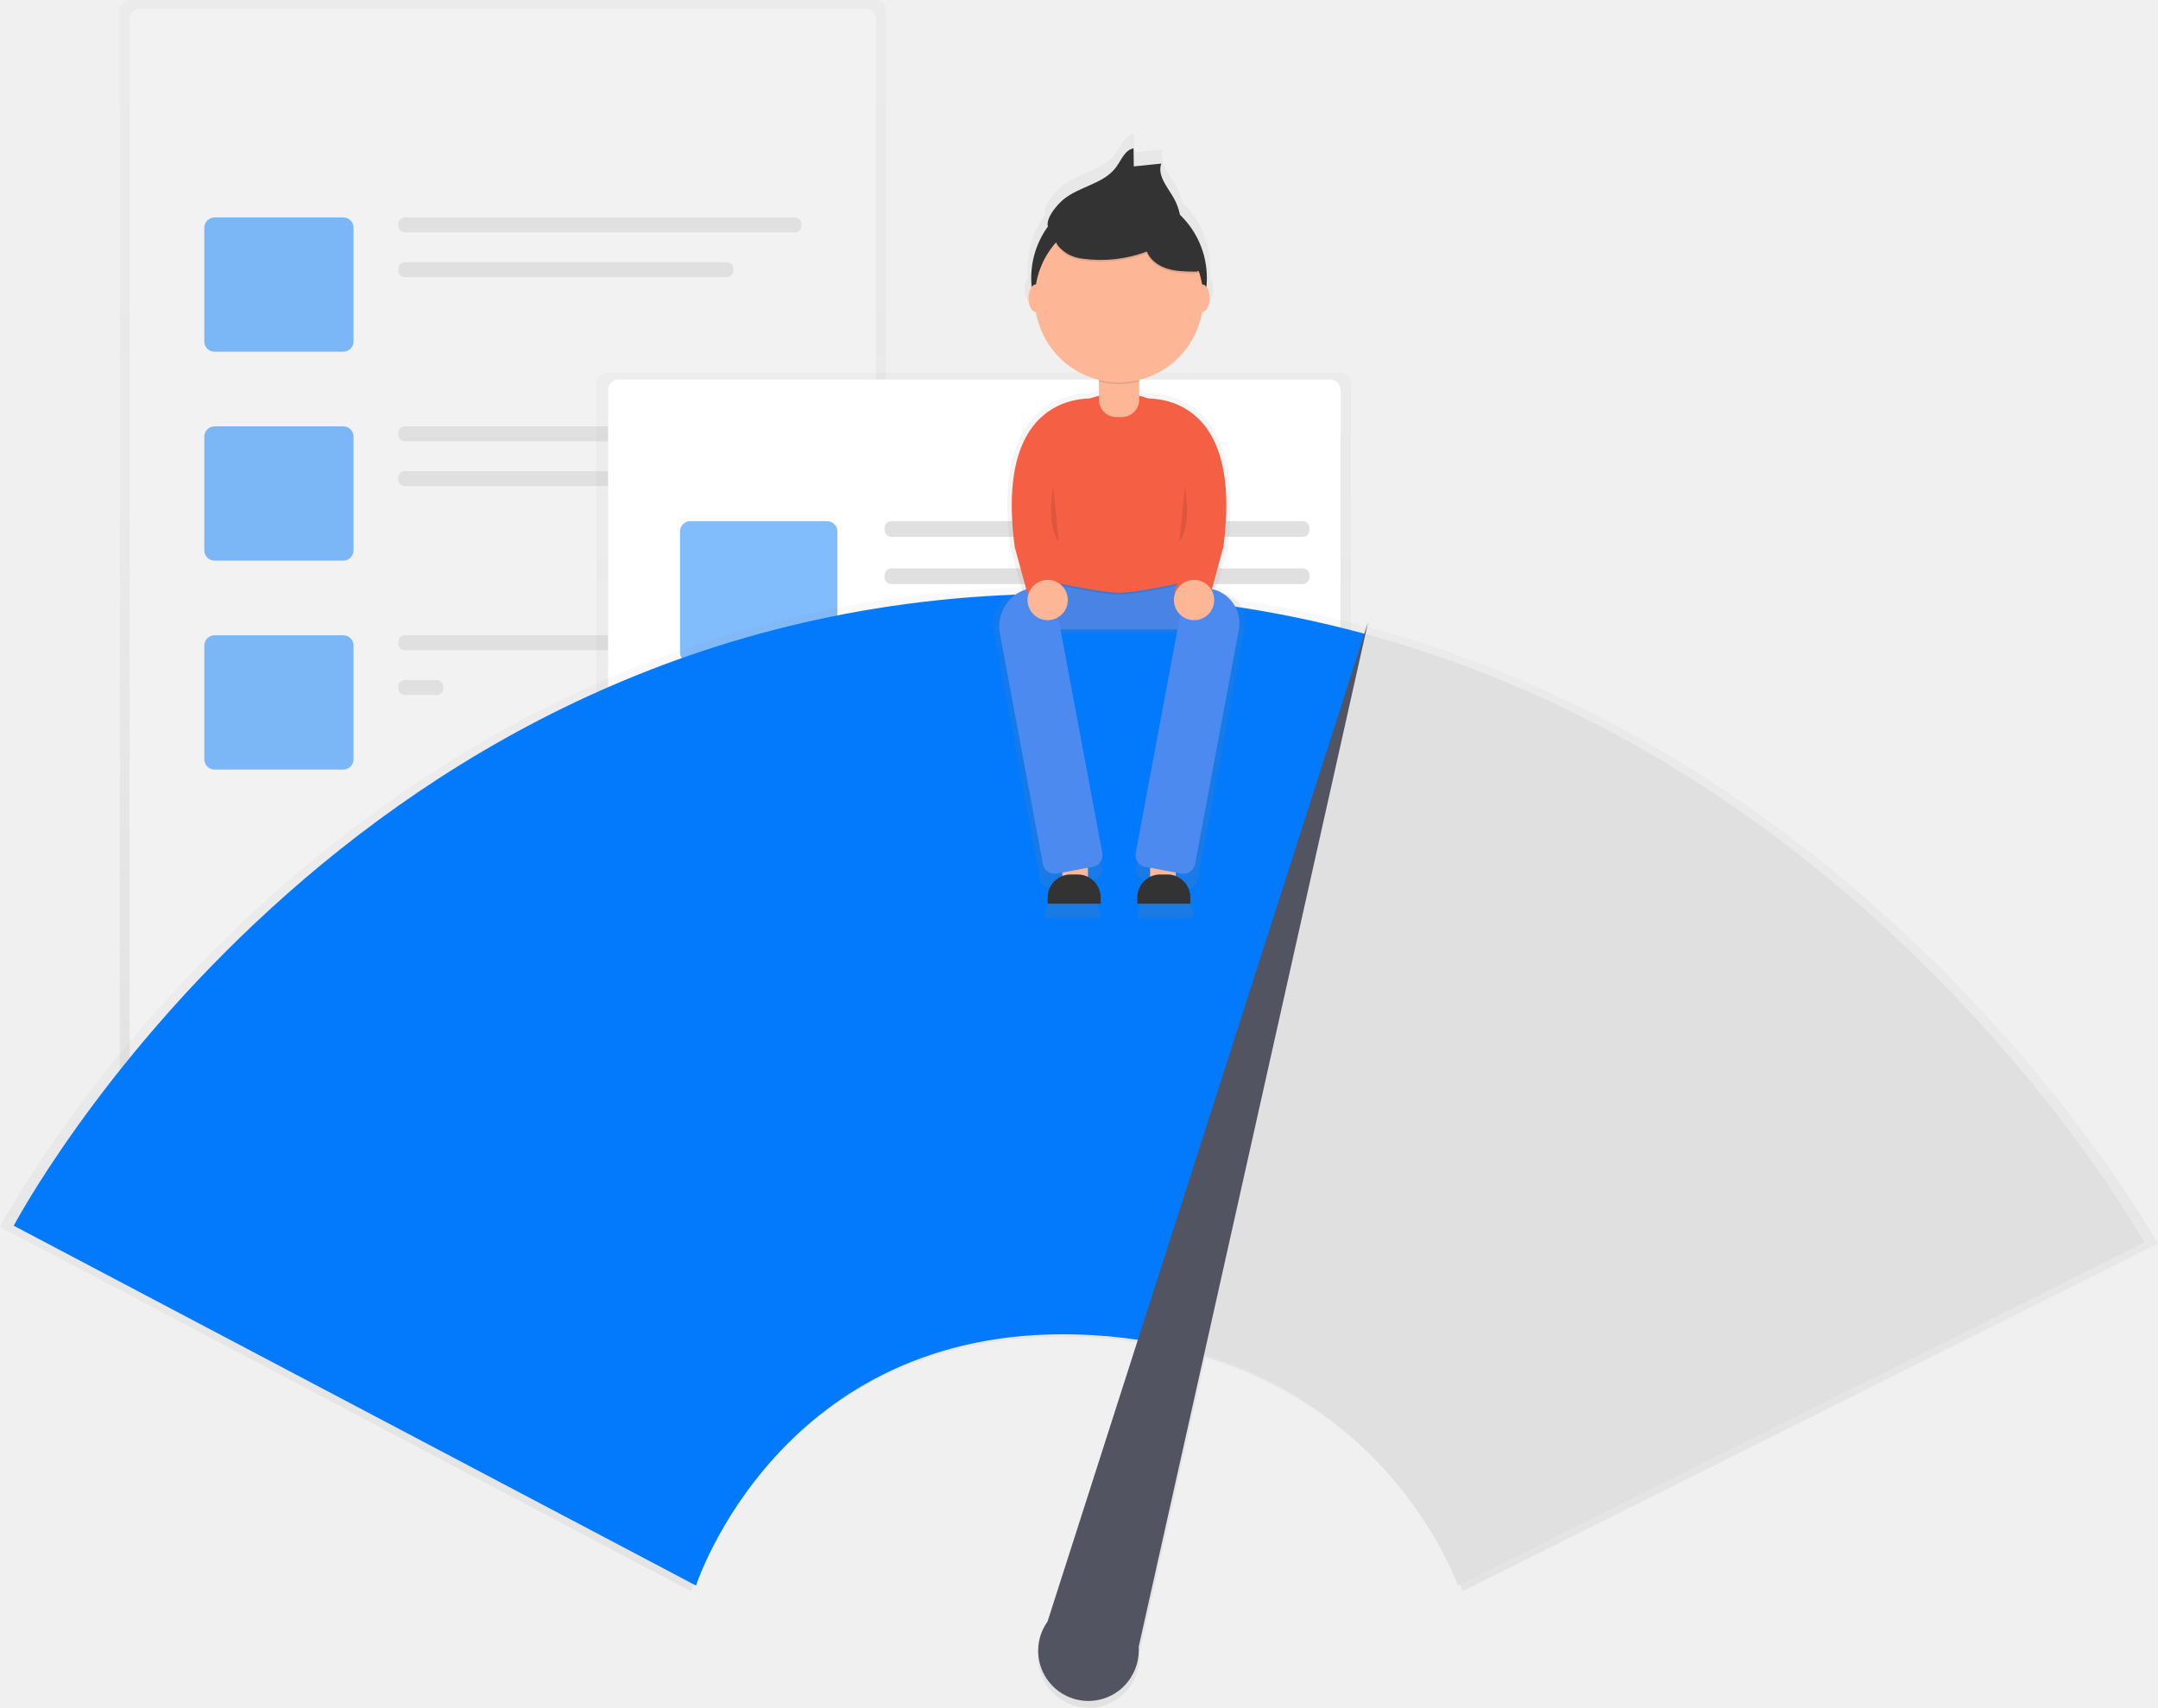
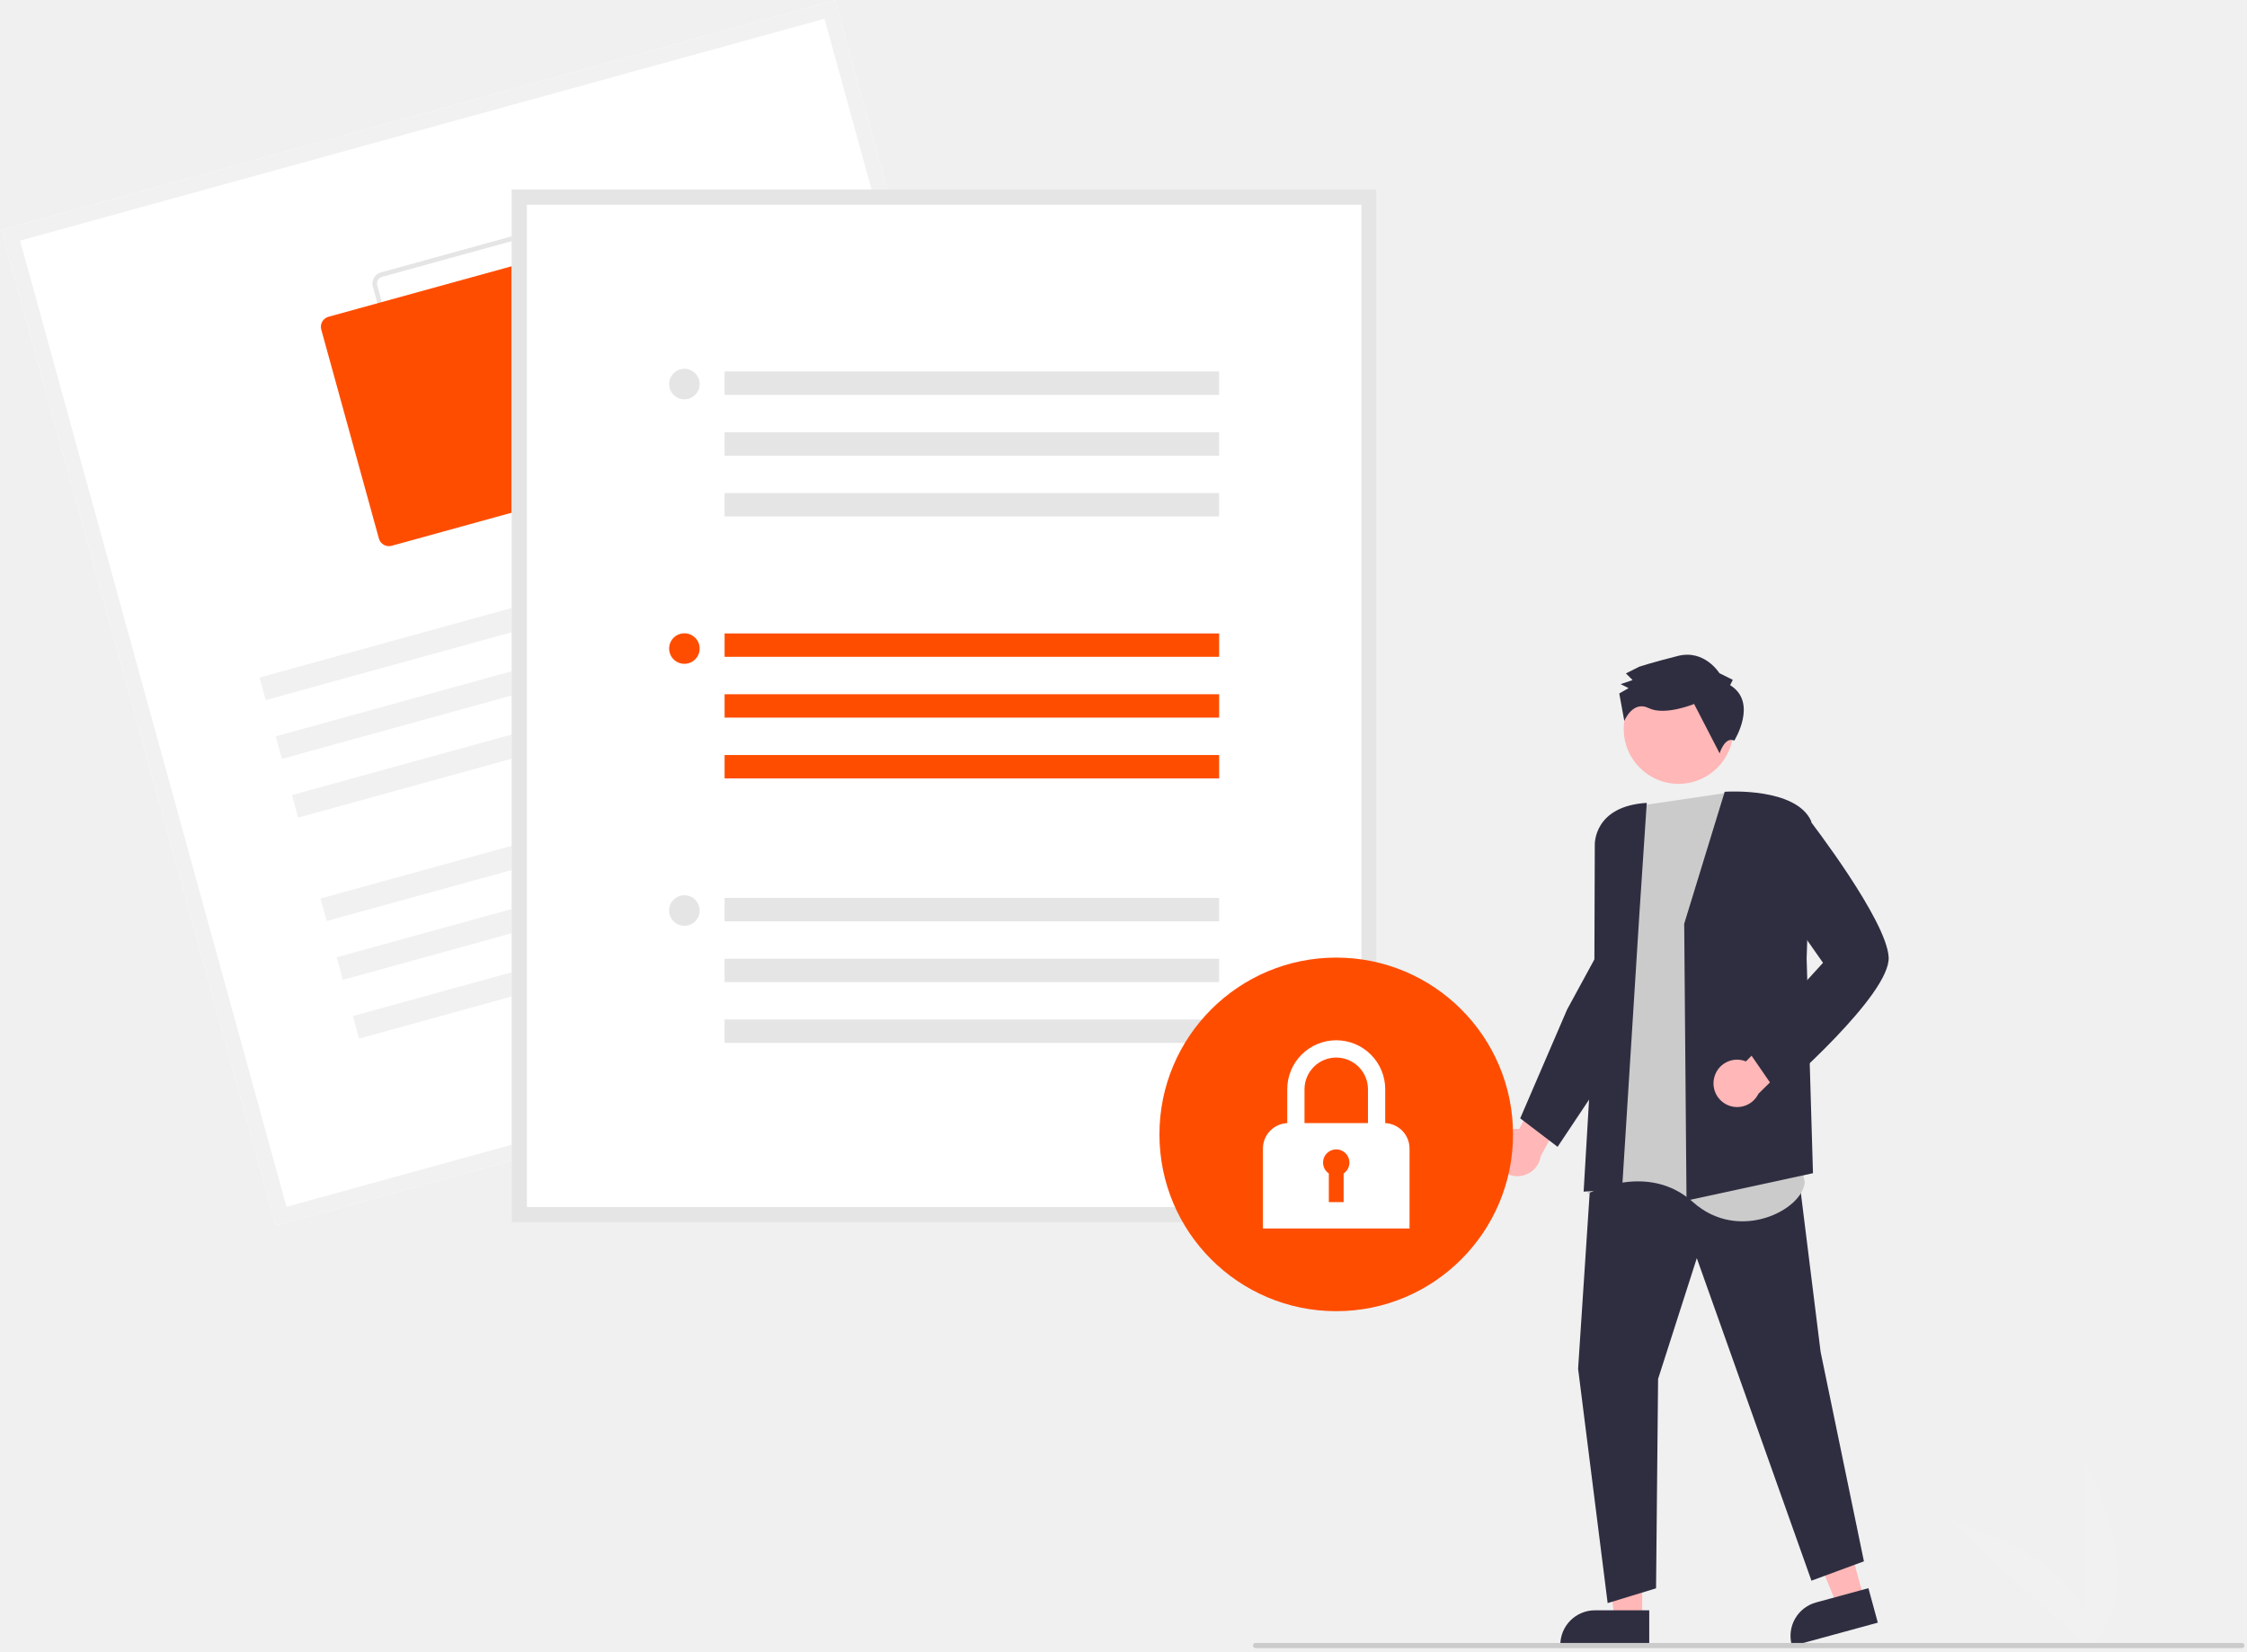
- <svg xmlns="http://www.w3.org/2000/svg" xmlns:xlink="http://www.w3.org/1999/xlink" id="f130f8b3-b494-408e-9d23-4781bd978d43" data-name="Layer 1" width="942" height="745.6" viewBox="0 0 942 745.6">
+ <svg xmlns="http://www.w3.org/2000/svg" width="868" height="638" viewBox="0 0 868 638" fill="none">
+   <g clip-path="url(#clip0_39_338)">
+     <path d="M805.5 637.056V564.716C805.5 564.716 833.692 616.002 805.5 637.056Z" fill="#F1F1F1" />
+     <path d="M807.242 637.044L753.952 588.122C753.952 588.122 810.797 602.038 807.242 637.044Z" fill="#F1F1F1" />
+     <path d="M577.028 445.97C576.91 444.646 577.083 443.312 577.536 442.062C577.989 440.811 578.71 439.676 579.649 438.735C580.589 437.793 581.723 437.07 582.972 436.614C584.221 436.159 585.555 435.983 586.88 436.099L596.487 417.667L609.111 420.774L595.179 446.611C594.837 448.824 593.695 450.834 591.97 452.26C590.245 453.687 588.056 454.432 585.819 454.353C583.582 454.274 581.451 453.377 579.831 451.832C578.211 450.287 577.214 448.201 577.028 445.97Z" fill="#FFB7B7" />
+     <path d="M634.371 625.527L623.718 625.526L618.65 584.437L634.373 584.438L634.371 625.527Z" fill="#FFB7B7" />
+     <path d="M637.087 635.853L602.738 635.852V635.417C602.739 631.871 604.147 628.471 606.654 625.964C609.162 623.457 612.562 622.048 616.108 622.048L637.088 622.049L637.087 635.853Z" fill="#2F2E41" />
+     <path d="M720.049 617.569L709.771 620.371L694.07 582.063L709.239 577.927L720.049 617.569Z" fill="#FFB7B7" />
+     <path d="M725.386 626.816L692.247 635.853L692.133 635.434C691.2 632.013 691.665 628.361 693.424 625.283C695.183 622.204 698.093 619.951 701.514 619.018L721.755 613.498L725.386 626.816Z" fill="#2F2E41" />
+     <path d="M614.923 448.033L609.609 528.727L621.024 619.261L639.721 613.554L640.509 532.663L655.466 486.018L699.75 610.602L720.021 603.123L703.292 522.232L693.845 446.262L614.923 448.033Z" fill="#2F2E41" />
+     <path d="M666.584 306.334L635.099 310.977L623.756 322.195L620.234 362.502L622.421 398.204L613.303 461.163C613.303 461.163 636.233 448.434 654.003 464.368C671.774 480.303 696.639 467.184 697.15 456.584L666.584 306.334Z" fill="#CBCBCB" />
+     <path d="M650.596 356.885L650.596 356.84L666.237 305.856L666.439 305.843C667.552 305.771 693.776 304.225 699.641 317.173L699.67 317.236L697.888 370.219L700.342 453.198L651.841 463.703L651.489 463.779L650.596 356.885Z" fill="#2F2E41" />
+     <path d="M633.263 353.361L636.132 310.14C615.725 311.41 616.033 325.878 616.056 326.509L615.833 391.159L611.746 460.323L626.606 459.208L633.263 353.361Z" fill="#2F2E41" />
+     <path d="M587.247 432.005L605.365 389.958L618.01 366.736L624.612 408.625L601.69 443.009L587.247 432.005Z" fill="#2F2E41" />
+     <path d="M662.122 416.534C662.399 415.234 662.959 414.01 663.76 412.949C664.562 411.888 665.586 411.016 666.761 410.394C667.936 409.771 669.233 409.414 670.561 409.348C671.889 409.281 673.216 409.506 674.447 410.008L689.064 395.231L700.21 401.923L679.276 422.501C678.296 424.514 676.612 426.098 674.543 426.952C672.474 427.807 670.163 427.872 668.049 427.137C665.934 426.401 664.163 424.916 663.071 422.962C661.978 421.008 661.641 418.721 662.122 416.534Z" fill="#FFB7B7" />
+     <path d="M674.413 404.614L704.214 371.921L684.488 343.772L686.518 330.01L698.145 315.648L698.372 315.942C699.611 317.545 728.734 355.381 729.57 369.704C730.408 384.08 688.549 420.446 686.766 421.986L686.518 422.201L674.413 404.614Z" fill="#2F2E41" />
+     <path d="M648.417 302.793C660.115 302.793 669.598 293.31 669.598 281.612C669.598 269.914 660.115 260.431 648.417 260.431C636.719 260.431 627.235 269.914 627.235 281.612C627.235 293.31 636.719 302.793 648.417 302.793Z" fill="#FFB7B7" />
+     <path d="M668.338 264.678L669.365 262.612L664.198 260.044C664.198 260.044 658.498 250.77 648.184 253.376C637.87 255.983 633.229 257.543 633.229 257.543L628.075 260.136L630.662 262.709L626.022 264.269L629.122 265.81L625.515 267.883L627.456 278.511C627.456 278.511 630.682 270.45 636.882 273.531C643.082 276.611 654.423 271.938 654.423 271.938L664.276 291.007C664.276 291.007 666.309 284.322 669.933 286.105C669.933 286.105 679.192 271.359 668.338 264.678Z" fill="#2F2E41" />
+     <path d="M428.669 384.598L106.567 473.429L0.5 88.831L322.602 0L428.669 384.598Z" fill="white" />
+     <path d="M428.669 384.598L106.567 473.429L0.5 88.831L322.602 0L428.669 384.598ZM110.682 466.18L421.42 380.482L318.487 7.249L7.75 92.947L110.682 466.18Z" fill="#F1F1F1" />
+     <path d="M252.506 172.293L171.765 194.561C170.626 194.873 169.409 194.722 168.382 194.138C167.355 193.555 166.601 192.589 166.286 191.45L144.019 110.709C143.706 109.57 143.858 108.354 144.441 107.327C145.024 106.299 145.991 105.545 147.129 105.23L227.87 82.963C229.009 82.65 230.225 82.802 231.253 83.385C232.28 83.968 233.034 84.935 233.349 86.073L255.616 166.814C255.929 167.953 255.777 169.17 255.194 170.197C254.611 171.224 253.644 171.978 252.506 172.293ZM147.603 106.948C146.92 107.137 146.34 107.59 145.99 108.206C145.64 108.822 145.549 109.552 145.736 110.236L168.004 190.977C168.193 191.66 168.645 192.24 169.261 192.59C169.878 192.939 170.608 193.03 171.291 192.843L252.032 170.576C252.715 170.386 253.295 169.934 253.645 169.318C253.995 168.701 254.086 167.971 253.898 167.288L231.631 86.547C231.442 85.864 230.99 85.284 230.373 84.934C229.757 84.584 229.027 84.493 228.344 84.681L147.603 106.948Z" fill="#E5E5E5" />
+     <path d="M232.038 188.567L151.297 210.835C150.272 211.116 149.177 210.979 148.252 210.455C147.328 209.93 146.649 209.06 146.366 208.035L124.098 127.294C123.817 126.269 123.954 125.174 124.478 124.25C125.003 123.325 125.873 122.647 126.898 122.363L207.639 100.096C208.664 99.814 209.759 99.951 210.683 100.476C211.608 101 212.286 101.87 212.57 102.895L234.837 183.636C235.119 184.661 234.982 185.756 234.457 186.68C233.932 187.605 233.062 188.283 232.038 188.567Z" fill="#FF4D00" />
+     <path d="M325.573 199.59L100.256 261.729L102.657 270.436L327.974 208.297L325.573 199.59Z" fill="#F1F1F1" />
+     <path d="M331.834 222.292L106.518 284.431L108.919 293.138L334.236 230.999L331.834 222.292Z" fill="#F1F1F1" />
+     <path d="M338.095 244.994L112.778 307.133L115.18 315.84L340.496 253.701L338.095 244.994Z" fill="#F1F1F1" />
+     <path d="M349.114 284.949L123.797 347.088L126.198 355.795L351.515 293.656L349.114 284.949Z" fill="#F1F1F1" />
+     <path d="M355.374 307.651L130.058 369.79L132.459 378.497L357.776 316.358L355.374 307.651Z" fill="#F1F1F1" />
+     <path d="M361.636 330.353L136.319 392.492L138.721 401.199L364.037 339.06L361.636 330.353Z" fill="#F1F1F1" />
+     <path d="M531.777 472.144H197.649V73.189H531.777V472.144Z" fill="white" />
+     <path d="M531.777 472.144H197.649V73.189H531.777V472.144ZM203.544 466.25H525.882V79.083H203.544V466.25Z" fill="#E5E5E5" />
+     <path d="M470.942 244.695H279.908V253.727H470.942V244.695Z" fill="#FF4D00" />
+     <path d="M470.942 268.178H279.908V277.21H470.942V268.178Z" fill="#FF4D00" />
+     <path d="M470.942 291.662H279.908V300.694H470.942V291.662Z" fill="#FF4D00" />
+     <path d="M264.377 256.428C267.632 256.428 270.271 253.789 270.271 250.534C270.271 247.278 267.632 244.639 264.377 244.639C261.121 244.639 258.482 247.278 258.482 250.534C258.482 253.789 261.121 256.428 264.377 256.428Z" fill="#FF4D00" />
+     <path d="M470.942 143.505H279.908V152.537H470.942V143.505Z" fill="#E5E5E5" />
+     <path d="M470.942 166.989H279.908V176.021H470.942V166.989Z" fill="#E5E5E5" />
+     <path d="M470.942 190.472H279.908V199.504H470.942V190.472Z" fill="#E5E5E5" />
+     <path d="M264.377 154.257C267.632 154.257 270.271 151.618 270.271 148.362C270.271 145.107 267.632 142.468 264.377 142.468C261.121 142.468 258.482 145.107 258.482 148.362C258.482 151.618 261.121 154.257 264.377 154.257Z" fill="#E5E5E5" />
+     <path d="M470.942 346.867H279.908V355.899H470.942V346.867Z" fill="#E5E5E5" />
+     <path d="M470.942 370.35H279.908V379.382H470.942V370.35Z" fill="#E5E5E5" />
+     <path d="M470.942 393.833H279.908V402.866H470.942V393.833Z" fill="#E5E5E5" />
+     <path d="M264.377 357.618C267.632 357.618 270.271 354.979 270.271 351.723C270.271 348.468 267.632 345.829 264.377 345.829C261.121 345.829 258.482 348.468 258.482 351.723C258.482 354.979 261.121 357.618 264.377 357.618Z" fill="#E5E5E5" />
+     <path d="M516.177 506.498C553.895 506.498 584.471 475.922 584.471 438.205C584.471 400.488 553.895 369.912 516.177 369.912C478.46 369.912 447.884 400.488 447.884 438.205C447.884 475.922 478.46 506.498 516.177 506.498Z" fill="#FF4D00" />
+     <path d="M535.098 433.848V420.781C535.1 418.295 534.612 415.833 533.662 413.536C532.712 411.239 531.319 409.151 529.561 407.393C527.804 405.634 525.718 404.24 523.421 403.288C521.125 402.336 518.663 401.846 516.177 401.846C513.691 401.846 511.23 402.336 508.933 403.288C506.637 404.24 504.55 405.634 502.793 407.393C501.036 409.151 499.642 411.239 498.692 413.536C497.742 415.833 497.254 418.295 497.256 420.781V433.848C494.727 433.962 492.339 435.047 490.589 436.876C488.839 438.706 487.862 441.14 487.86 443.672V474.551H544.494V443.672C544.493 441.14 543.515 438.706 541.765 436.876C540.015 435.047 537.628 433.962 535.098 433.848ZM516.177 408.522C519.427 408.526 522.543 409.819 524.841 412.117C527.139 414.415 528.432 417.531 528.436 420.781V433.826H503.919V420.781C503.922 417.531 505.215 414.415 507.513 412.117C509.811 409.819 512.927 408.526 516.177 408.522Z" fill="white" />
+     <path d="M521.267 449.098C521.267 448.22 521.041 447.357 520.609 446.593C520.178 445.829 519.556 445.189 518.804 444.736C518.052 444.283 517.196 444.032 516.319 444.007C515.441 443.983 514.572 444.186 513.797 444.596C513.021 445.006 512.364 445.61 511.89 446.349C511.417 447.088 511.142 447.937 511.094 448.814C511.045 449.69 511.224 450.564 511.613 451.351C512.001 452.138 512.587 452.811 513.313 453.305V464.37H519.039V453.305C519.726 452.839 520.288 452.211 520.676 451.478C521.064 450.745 521.267 449.927 521.267 449.098Z" fill="#FF4D00" />
+     <path d="M866.023 636.65H485.023C484.758 636.65 484.504 636.545 484.316 636.357C484.129 636.17 484.023 635.915 484.023 635.65C484.023 635.385 484.129 635.131 484.316 634.943C484.504 634.755 484.758 634.65 485.023 634.65H866.023C866.289 634.65 866.543 634.755 866.731 634.943C866.918 635.131 867.023 635.385 867.023 635.65C867.023 635.915 866.918 636.17 866.731 636.357C866.543 636.545 866.289 636.65 866.023 636.65Z" fill="#CBCBCB" />
+   </g>
  <defs>
-     <linearGradient id="19dcf708-dd5c-44ad-a611-182aebfaf3c5" x1="219.48" y1="505.38" x2="219.48" gradientUnits="userSpaceOnUse">
-       <stop offset="0" stop-color="gray" stop-opacity="0.25" />
-       <stop offset="0.54" stop-color="gray" stop-opacity="0.12" />
-       <stop offset="1" stop-color="gray" stop-opacity="0.1" />
-     </linearGradient>
-     <linearGradient id="fbcf3902-941f-4a87-a568-e80fc50a1800" x1="425.02" y1="459.78" x2="425.02" y2="162.72" xlink:href="#19dcf708-dd5c-44ad-a611-182aebfaf3c5" />
-     <linearGradient id="34819b51-4aee-4e46-acb4-23489a509fb6" x1="600" y1="824.36" x2="600" y2="334.87" xlink:href="#19dcf708-dd5c-44ad-a611-182aebfaf3c5" />
-     <linearGradient id="cc414fb6-c720-43be-8b52-f04b3df2ea53" x1="617.59" y1="479.82" x2="617.59" y2="137.05" xlink:href="#19dcf708-dd5c-44ad-a611-182aebfaf3c5" />
+     <clipPath id="clip0_39_338">
+       <rect width="866.524" height="637.056" fill="white" transform="translate(0.5)" />
+     </clipPath>
  </defs>
-   <g opacity="0.5">
-     <rect x="52.32" width="334.33" height="505.38" rx="4.5" ry="4.5" fill="url(#19dcf708-dd5c-44ad-a611-182aebfaf3c5)" />
-   </g>
-   <rect x="56.6" y="3.71" width="325.76" height="495.16" rx="4.5" ry="4.5" fill="#f2f2f2" />
-   <g opacity="0.5">
-     <rect x="89.18" y="94.93" width="65.15" height="58.64" rx="4.5" ry="4.5" fill="#037afb" />
-   </g>
-   <rect x="173.88" y="94.93" width="175.91" height="6.52" rx="2.82" ry="2.82" fill="#e0e0e0" />
-   <rect x="173.88" y="114.47" width="146.23" height="6.52" rx="2.82" ry="2.82" fill="#e0e0e0" />
-   <g opacity="0.5">
-     <rect x="89.18" y="186.14" width="65.15" height="58.64" rx="4.5" ry="4.5" fill="#037afb" />
-   </g>
-   <rect x="173.88" y="186.14" width="175.91" height="6.52" rx="2.82" ry="2.82" fill="#e0e0e0" />
-   <rect x="173.88" y="205.68" width="175.91" height="6.52" rx="2.82" ry="2.82" fill="#e0e0e0" />
-   <g opacity="0.5">
-     <rect x="89.18" y="277.35" width="65.15" height="58.64" rx="4.5" ry="4.5" fill="#037afb" />
-   </g>
-   <rect x="173.88" y="277.35" width="175.91" height="6.52" rx="2.82" ry="2.82" fill="#e0e0e0" />
-   <rect x="173.88" y="296.9" width="19.55" height="6.52" rx="2.82" ry="2.82" fill="#e0e0e0" />
-   <g opacity="0.5">
-     <rect x="260.36" y="162.72" width="329.32" height="297.06" rx="4.5" ry="4.5" fill="url(#fbcf3902-941f-4a87-a568-e80fc50a1800)" />
-   </g>
-   <rect x="265.45" y="165.7" width="319.7" height="287.73" rx="4.5" ry="4.5" fill="#fff" />
-   <g opacity="0.5">
-     <rect x="296.84" y="227.52" width="68.69" height="61.82" rx="4.5" ry="4.5" fill="#037afb" />
-   </g>
-   <rect x="386.14" y="227.52" width="185.46" height="6.87" rx="2.98" ry="2.98" fill="#e0e0e0" />
-   <rect x="386.14" y="248.13" width="185.46" height="6.87" rx="2.98" ry="2.98" fill="#e0e0e0" />
-   <rect x="289.97" y="322.92" width="281.63" height="6.87" rx="2.98" ry="2.98" fill="#e0e0e0" />
-   <rect x="289.97" y="343.53" width="281.63" height="6.87" rx="2.98" ry="2.98" fill="#e0e0e0" />
-   <rect x="289.97" y="371" width="281.63" height="6.87" rx="2.98" ry="2.98" fill="#e0e0e0" />
-   <rect x="289.97" y="391.61" width="212.94" height="6.87" rx="2.98" ry="2.98" fill="#e0e0e0" />
-   <g opacity="0.5">
-     <path d="M726.64,352.64h0l1.17-5.22-1.64,5.1a510.06,510.06,0,0,0-130.8-17.64C277.05,333,129,614.33,129,614.33L430.66,773.49s37-114.74,168.41-111a226.18,226.18,0,0,1,27,2.36L586.09,789.38a22.2,22.2,0,1,0,37.07,24.4h0l0-.06a22.07,22.07,0,0,0,3.27-11.2c0-.67,0-1.34-.07-2l28.9-129.14c86.1,26.48,112.19,102.1,112.19,102.1L1071,621.73S957,415.2,726.64,352.64Z" transform="translate(-129 -78.76)" fill="url(#34819b51-4aee-4e46-acb4-23489a509fb6)" />
-   </g>
-   <path d="M595.43,338C281.17,336.17,135,613.89,135,613.89L432.82,771s36.54-113.28,166.27-109.63a223.22,223.22,0,0,1,27.29,2.42L725,355.54A503.55,503.55,0,0,0,595.43,338Z" transform="translate(-129 -78.76)" fill="#037afb" />
-   <path d="M725,355.54,626.38,663.82C734,680.17,765.35,771,765.35,771L1065,621.2S952.41,417.3,725,355.54Z" transform="translate(-129 -78.76)" fill="#e0e0e0" />
-   <path d="M626.06,797.71,726.18,350.38,586.26,786.71a21.92,21.92,0,1,0,36.59,24.09h0v-.06a21.79,21.79,0,0,0,3.23-11.05C626.14,799,626.11,798.36,626.06,797.71Z" transform="translate(-129 -78.76)" fill="#535461" />
-   <g opacity="0.7">
-     <path d="M662.25,337.47l-2.62-.49,5.17-19c8.14-61-22.61-67.19-34.14-67.4a37.91,37.91,0,0,0-4.05-1.23v-7.2a38.22,38.22,0,0,0,28.55-30.86h.1c1.83,0,3.32-2.79,3.32-6.23a8.64,8.64,0,0,0-1.45-5.14q.2-2,.2-4A39.72,39.72,0,0,0,645,167.13a25.6,25.6,0,0,0-2.82-7.58c-2.83-5-7.54-10.18-5.62-15.59l-12.43,1.28-.12-8.19c-3.88.7-5.51,5.19-7.81,8.39-5.54,7.7-16.65,8.77-24,14.77-2.5,2-8.12,8.24-7.05,12.31a39.66,39.66,0,0,0-7.58,23.37q0,2,.2,4a8.64,8.64,0,0,0-1.45,5.14c0,3.44,1.49,6.23,3.32,6.23h.1a38.22,38.22,0,0,0,28.55,30.86v7.2a37.91,37.91,0,0,0-4.05,1.23c-11.53.21-42.28,6.36-34.14,67.4l5.17,19-1.23.23a14.17,14.17,0,0,0-11.33,16.53L583.14,462.9a4.29,4.29,0,0,0,5,3.43l3.59-.67v2.12a11.92,11.92,0,0,0-6.64,10.68v1.35h24.08v-1.35a11.92,11.92,0,0,0-5.81-10.23v-4.75l3.28-.61a4.29,4.29,0,0,0,3.43-5L590.93,355.29H644L624.88,457.88a4.29,4.29,0,0,0,3.43,5l3.28.61v4.75a11.92,11.92,0,0,0-5.81,10.23v1.35h24.08v-1.35a11.92,11.92,0,0,0-6.64-10.68v-2.12l3.59.67a4.29,4.29,0,0,0,5-3.43l20.64-110.56A12.75,12.75,0,0,0,662.25,337.47Z" transform="translate(-129 -78.76)" fill="url(#cc414fb6-c720-43be-8b52-f04b3df2ea53)" />
-   </g>
-   <rect x="463.72" y="373" width="11.18" height="15.18" fill="#fdb797" />
-   <rect x="502.06" y="373" width="11.18" height="15.18" fill="#fdb797" />
-   <rect x="451.74" y="248.4" width="73.49" height="26.36" fill="#4d8af0" />
-   <g opacity="0.05">
-     <rect x="451.74" y="248.4" width="73.49" height="26.36" />
-   </g>
-   <path d="M580.74,331.95s27.42,6.39,36.74,6.39,36.74-6.39,36.74-6.39v-4H580.74Z" transform="translate(-129 -78.76)" opacity="0.1" />
-   <path d="M654.22,331.15s-27.42,6.39-36.74,6.39-36.74-6.39-36.74-6.39V287.22a36.74,36.74,0,0,1,36.74-36.74h0a36.74,36.74,0,0,1,36.74,36.74Z" transform="translate(-129 -78.76)" fill="#f55f44" />
-   <path d="M479.7,153.34h17.57a0,0,0,0,1,0,0v21.14a7.61,7.61,0,0,1-7.61,7.61h-2.34a7.61,7.61,0,0,1-7.61-7.61V153.34A0,0,0,0,1,479.7,153.34Z" fill="#fdb797" />
-   <path d="M606,457.22l-15.75,2.94a5.17,5.17,0,0,1-6-4.13L565.47,355.39a17.06,17.06,0,0,1,13.64-19.91l4.06-.76a5.17,5.17,0,0,1,6,4.13l21,112.33A5.17,5.17,0,0,1,606,457.22Z" transform="translate(-129 -78.76)" fill="#4d8af0" />
-   <path d="M628.92,457.22l15.75,2.94a5.17,5.17,0,0,0,6-4.13l19.1-102.32a15.36,15.36,0,0,0-12.28-17.91l-5.74-1.07a5.17,5.17,0,0,0-6,4.13l-21,112.33A5.17,5.17,0,0,0,628.92,457.22Z" transform="translate(-129 -78.76)" fill="#4d8af0" />
-   <path d="M608.7,245.42a36.77,36.77,0,0,0,17.57,0V232.9H608.7Z" transform="translate(-129 -78.76)" opacity="0.1" />
-   <circle cx="488.48" cy="121.39" r="38.34" fill="#333" />
-   <circle cx="488.48" cy="130.18" r="36.74" fill="#fdb797" />
-   <path d="M593.22,165.82c7.07-5.77,17.76-6.8,23.08-14.21,2.21-3.08,3.78-7.41,7.51-8.08l.11,7.88,12-1.23c-1.85,5.2,2.68,10.2,5.41,15a24.66,24.66,0,0,1,3.19,11.61c-4.15,2.49-9.3-.23-13.92-1.68s-9.27-1.56-14-1.69a29.05,29.05,0,0,0-7.22.4,36.41,36.41,0,0,0-6,2.19c-3.18,1.33-13.23,6.36-16.18,3.12C583.88,175.46,590.49,168.05,593.22,165.82Z" transform="translate(-129 -78.76)" fill="#333" />
-   <path d="M595.22,190.51a16.85,16.85,0,0,0,6.5,2,57.24,57.24,0,0,0,27.89-3.13c1.46,3.69,5,6.23,8.79,7.43s7.81,1.26,11.78,1.32a4.36,4.36,0,0,0,2.53-.48c1.77-1.19.91-3.93-.12-5.79l-5.12-9.28c-1.51-2.74-3.07-5.54-5.41-7.61-2.94-2.6-6.84-3.82-10.68-4.59a60.24,60.24,0,0,0-27.42.91C594.39,173.82,582.1,182.57,595.22,190.51Z" transform="translate(-129 -78.76)" opacity="0.1" />
-   <path d="M595.22,189.71a16.85,16.85,0,0,0,6.5,2,57.24,57.24,0,0,0,27.89-3.13c1.46,3.69,5,6.23,8.79,7.43s7.81,1.26,11.78,1.32a4.36,4.36,0,0,0,2.53-.48c1.77-1.19.91-3.93-.12-5.79l-5.12-9.28c-1.51-2.74-3.07-5.54-5.41-7.61-2.94-2.6-6.84-3.82-10.68-4.59a60.24,60.24,0,0,0-27.42.91C594.39,173,582.1,181.78,595.22,189.71Z" transform="translate(-129 -78.76)" fill="#333" />
-   <ellipse cx="524.83" cy="130.18" rx="3.2" ry="5.99" fill="#fdb797" />
-   <ellipse cx="452.14" cy="130.18" rx="3.2" ry="5.99" fill="#fdb797" />
-   <path d="M608.84,252.92s-46.48-7.24-36.89,64.65l5.59,20.61,16-.64s-10.38-24-4-39.94S608.84,252.92,608.84,252.92Z" transform="translate(-129 -78.76)" fill="#f55f44" />
-   <path d="M626.12,252.92s46.48-7.24,36.89,64.65l-5.59,20.61-16-.64s10.38-24,4-39.94S626.12,252.92,626.12,252.92Z" transform="translate(-129 -78.76)" fill="#f55f44" />
-   <circle cx="457.33" cy="261.97" r="8.79" fill="#fdb797" />
-   <circle cx="521.23" cy="261.97" r="8.79" fill="#fdb797" />
-   <path d="M467.37,381.79h3.09a10,10,0,0,1,10,10v2.74a0,0,0,0,1,0,0H457.33a0,0,0,0,1,0,0v-2.74A10,10,0,0,1,467.37,381.79Z" fill="#333" />
-   <path d="M506.51,381.79h3.09a10,10,0,0,1,10,10v2.74a0,0,0,0,1,0,0H496.47a0,0,0,0,1,0,0v-2.74A10,10,0,0,1,506.51,381.79Z" fill="#333" />
-   <path d="M588.73,291.21s-3.2,16.77,2.4,24" transform="translate(-129 -78.76)" opacity="0.1" />
-   <path d="M646.24,291.21s3.2,16.77-2.4,24" transform="translate(-129 -78.76)" opacity="0.1" />
</svg>
